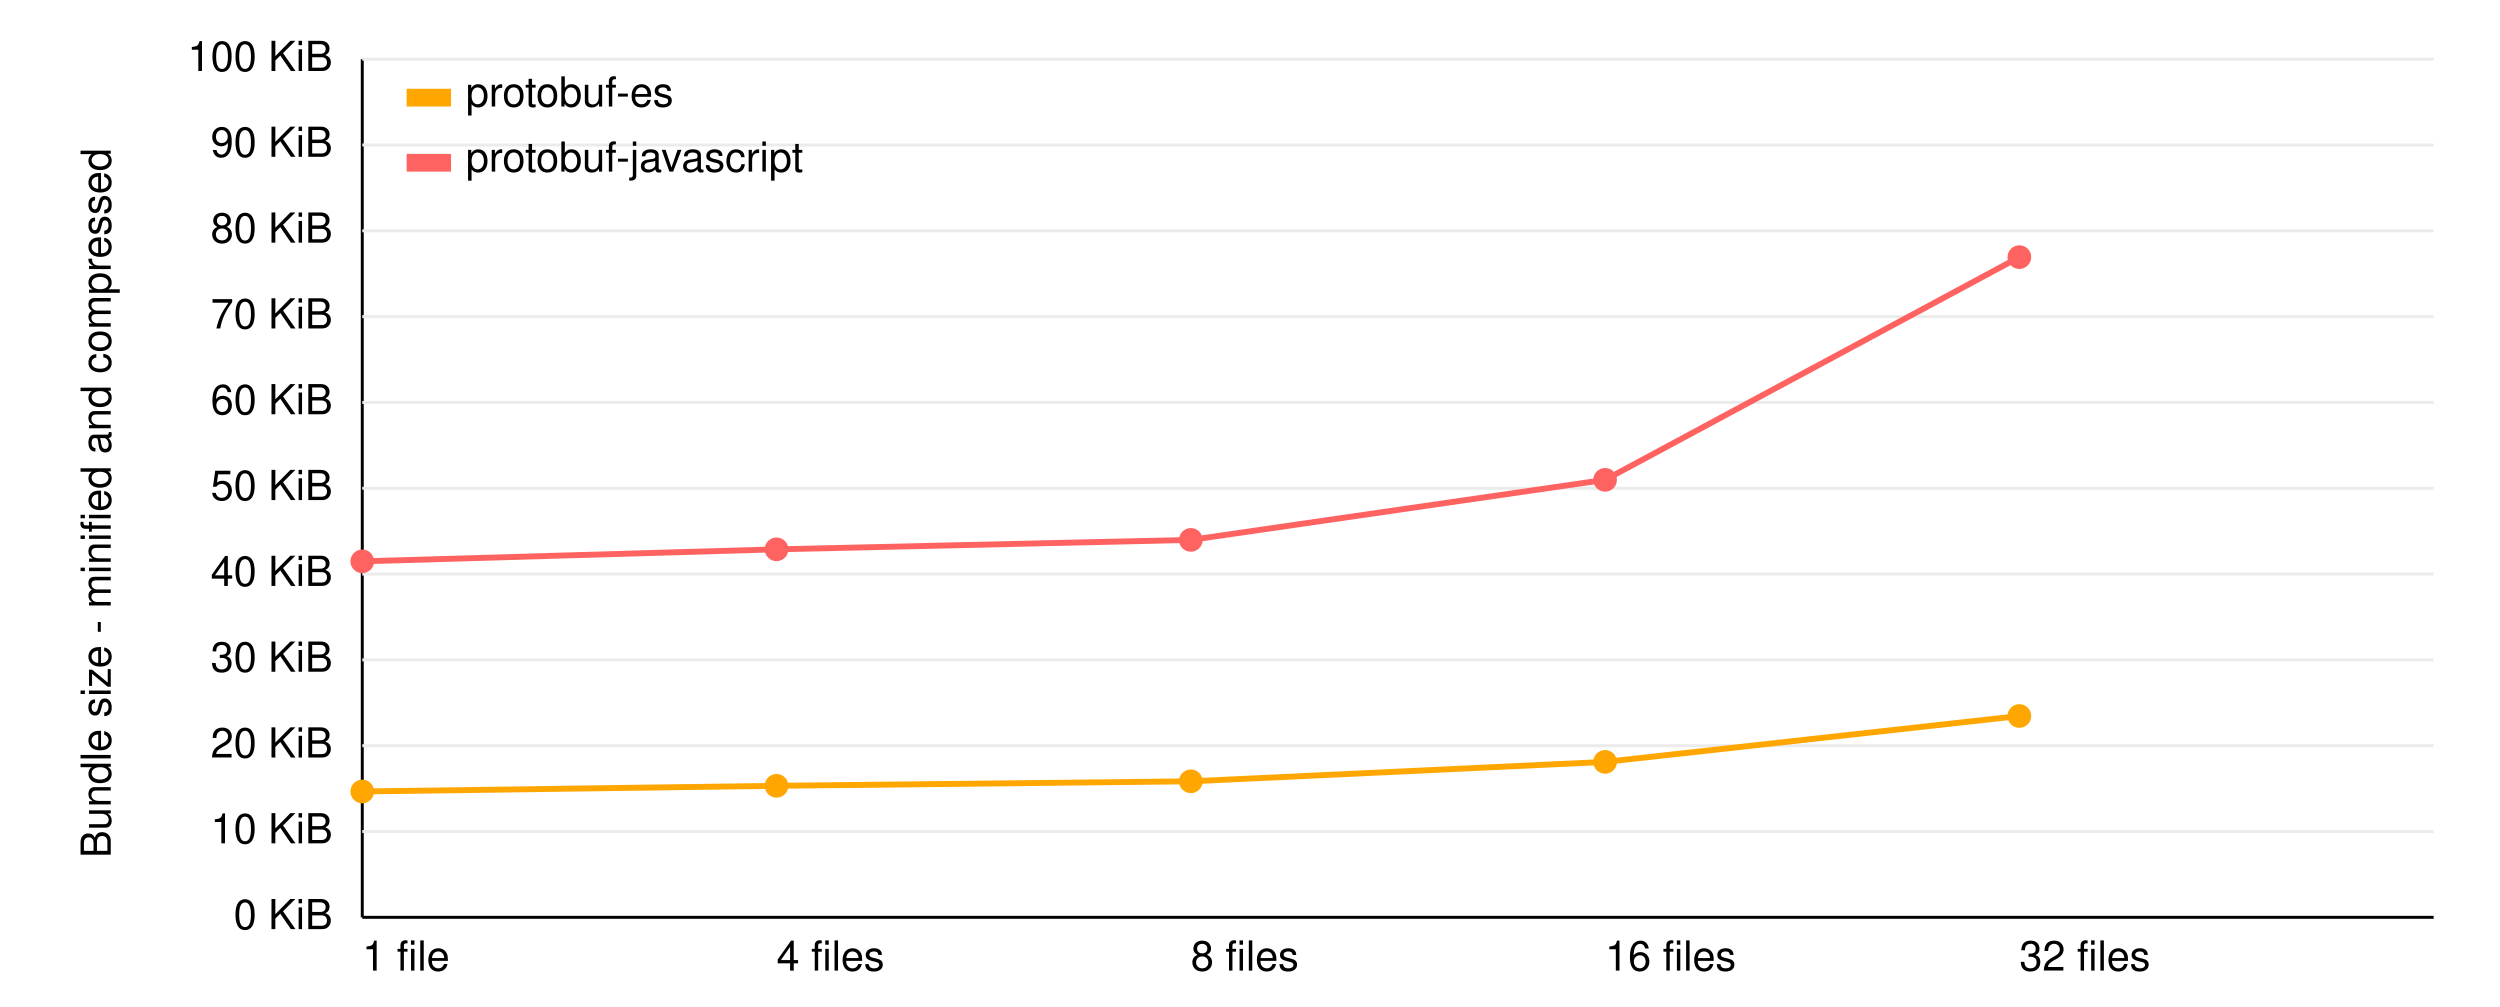
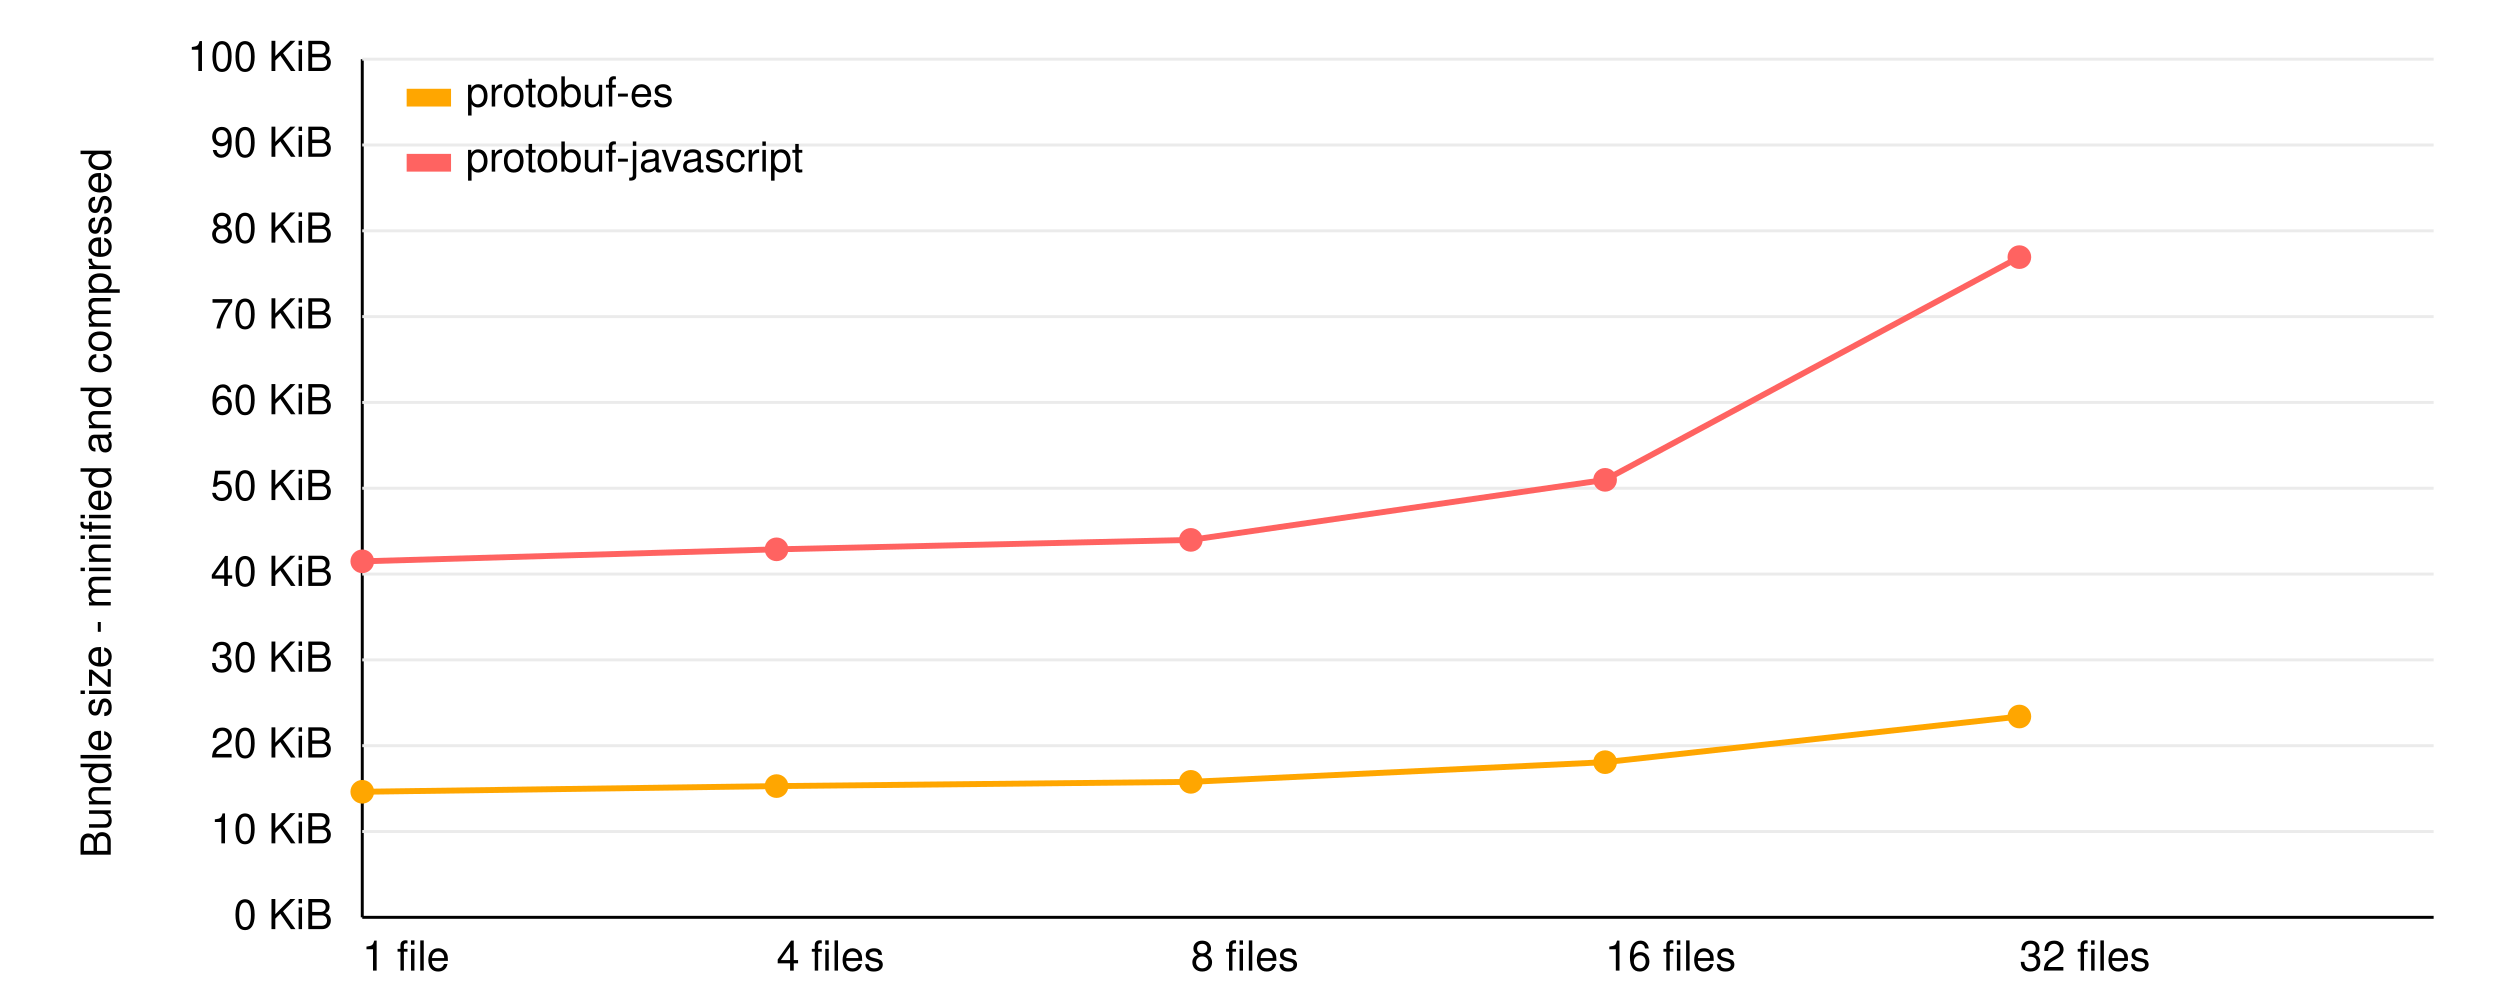
<svg xmlns="http://www.w3.org/2000/svg" version="1.1" width="820px" height="330px" viewBox="0 0 820 340" class="chart">
  <style>
      
      text {
        font: 14px Verdana, Helvetica, Arial, sans-serif;
      }
      
    </style>
  <g transform="translate(110,310)">
    <line y1="0" x2="700" stroke="black" />
    <text x="0" y="18" text-anchor="start">1 file</text>
    <text x="140" y="18" text-anchor="start">4 files</text>
    <text x="280" y="18" text-anchor="start">8 files</text>
    <text x="420" y="18" text-anchor="start">16 files</text>
    <text x="560" y="18" text-anchor="start">32 files</text>
  </g>
  <g transform="translate(110, 20)">
    <line x1="0" x2="0" y1="0" y2="290" stroke="black" />
    <g transform="rotate(-90), translate(-150,-85)">
      <text text-anchor="middle">Bundle size - minified and compressed</text>
    </g>
    <text x="-10" y="4" text-anchor="end">100 KiB</text>
    <line x1="0" x2="700" y1="0" y2="0" stroke="#ebebeb" />
    <text x="-10" y="33" text-anchor="end">90 KiB</text>
    <line x1="0" x2="700" y1="29" y2="29" stroke="#ebebeb" />
    <text x="-10" y="62" text-anchor="end">80 KiB</text>
    <line x1="0" x2="700" y1="58" y2="58" stroke="#ebebeb" />
    <text x="-10" y="91" text-anchor="end">70 KiB</text>
    <line x1="0" x2="700" y1="87" y2="87" stroke="#ebebeb" />
    <text x="-10" y="120" text-anchor="end">60 KiB</text>
    <line x1="0" x2="700" y1="116" y2="116" stroke="#ebebeb" />
    <text x="-10" y="149" text-anchor="end">50 KiB</text>
    <line x1="0" x2="700" y1="145" y2="145" stroke="#ebebeb" />
    <text x="-10" y="178" text-anchor="end">40 KiB</text>
    <line x1="0" x2="700" y1="174" y2="174" stroke="#ebebeb" />
    <text x="-10" y="207" text-anchor="end">30 KiB</text>
    <line x1="0" x2="700" y1="203" y2="203" stroke="#ebebeb" />
    <text x="-10" y="236" text-anchor="end">20 KiB</text>
    <line x1="0" x2="700" y1="232" y2="232" stroke="#ebebeb" />
    <text x="-10" y="265" text-anchor="end">10 KiB</text>
    <line x1="0" x2="700" y1="261" y2="261" stroke="#ebebeb" />
    <text x="-10" y="294" text-anchor="end">0 KiB</text>
  </g>
  <g transform="translate(110, 20)">
-     <polyline fill="none" stroke="#ffa600" stroke-width="2" points="0,247.471 140,245.554 280,244.033 420,237.474 560,221.963">
+     <polyline fill="none" stroke="#ffa600" stroke-width="2" points="0,247.573 140,245.653 280,244.22 420,237.568 560,222.139">
    </polyline>
-     <circle cx="0" cy="247.471" r="4" fill="#ffa600" />
-     <circle cx="140" cy="245.554" r="4" fill="#ffa600" />
-     <circle cx="280" cy="244.033" r="4" fill="#ffa600" />
-     <circle cx="420" cy="237.474" r="4" fill="#ffa600" />
-     <circle cx="560" cy="221.963" r="4" fill="#ffa600" />
+     <circle cx="0" cy="247.573" r="4" fill="#ffa600" />
+     <circle cx="140" cy="245.653" r="4" fill="#ffa600" />
+     <circle cx="280" cy="244.22" r="4" fill="#ffa600" />
+     <circle cx="420" cy="237.568" r="4" fill="#ffa600" />
+     <circle cx="560" cy="222.139" r="4" fill="#ffa600" />
  </g>
  <g transform="translate(110, 20)">
    <polyline fill="none" stroke="#ff6361" stroke-width="2" points="0,169.692 140,165.64 280,162.451 420,142.157 560,66.893">
    </polyline>
    <circle cx="0" cy="169.692" r="4" fill="#ff6361" />
    <circle cx="140" cy="165.64" r="4" fill="#ff6361" />
    <circle cx="280" cy="162.451" r="4" fill="#ff6361" />
    <circle cx="420" cy="142.157" r="4" fill="#ff6361" />
    <circle cx="560" cy="66.893" r="4" fill="#ff6361" />
  </g>
  <g transform="translate(125, 30)">
    <g transform="translate(0, 0)">
      <rect width="15" height="6" fill="#ffa600" />
      <text x="20" y="6">protobuf-es</text>
    </g>
    <g transform="translate(0, 22)">
      <rect width="15" height="6" fill="#ff6361" />
      <text x="20" y="6">protobuf-javascript</text>
    </g>
  </g>
</svg>
